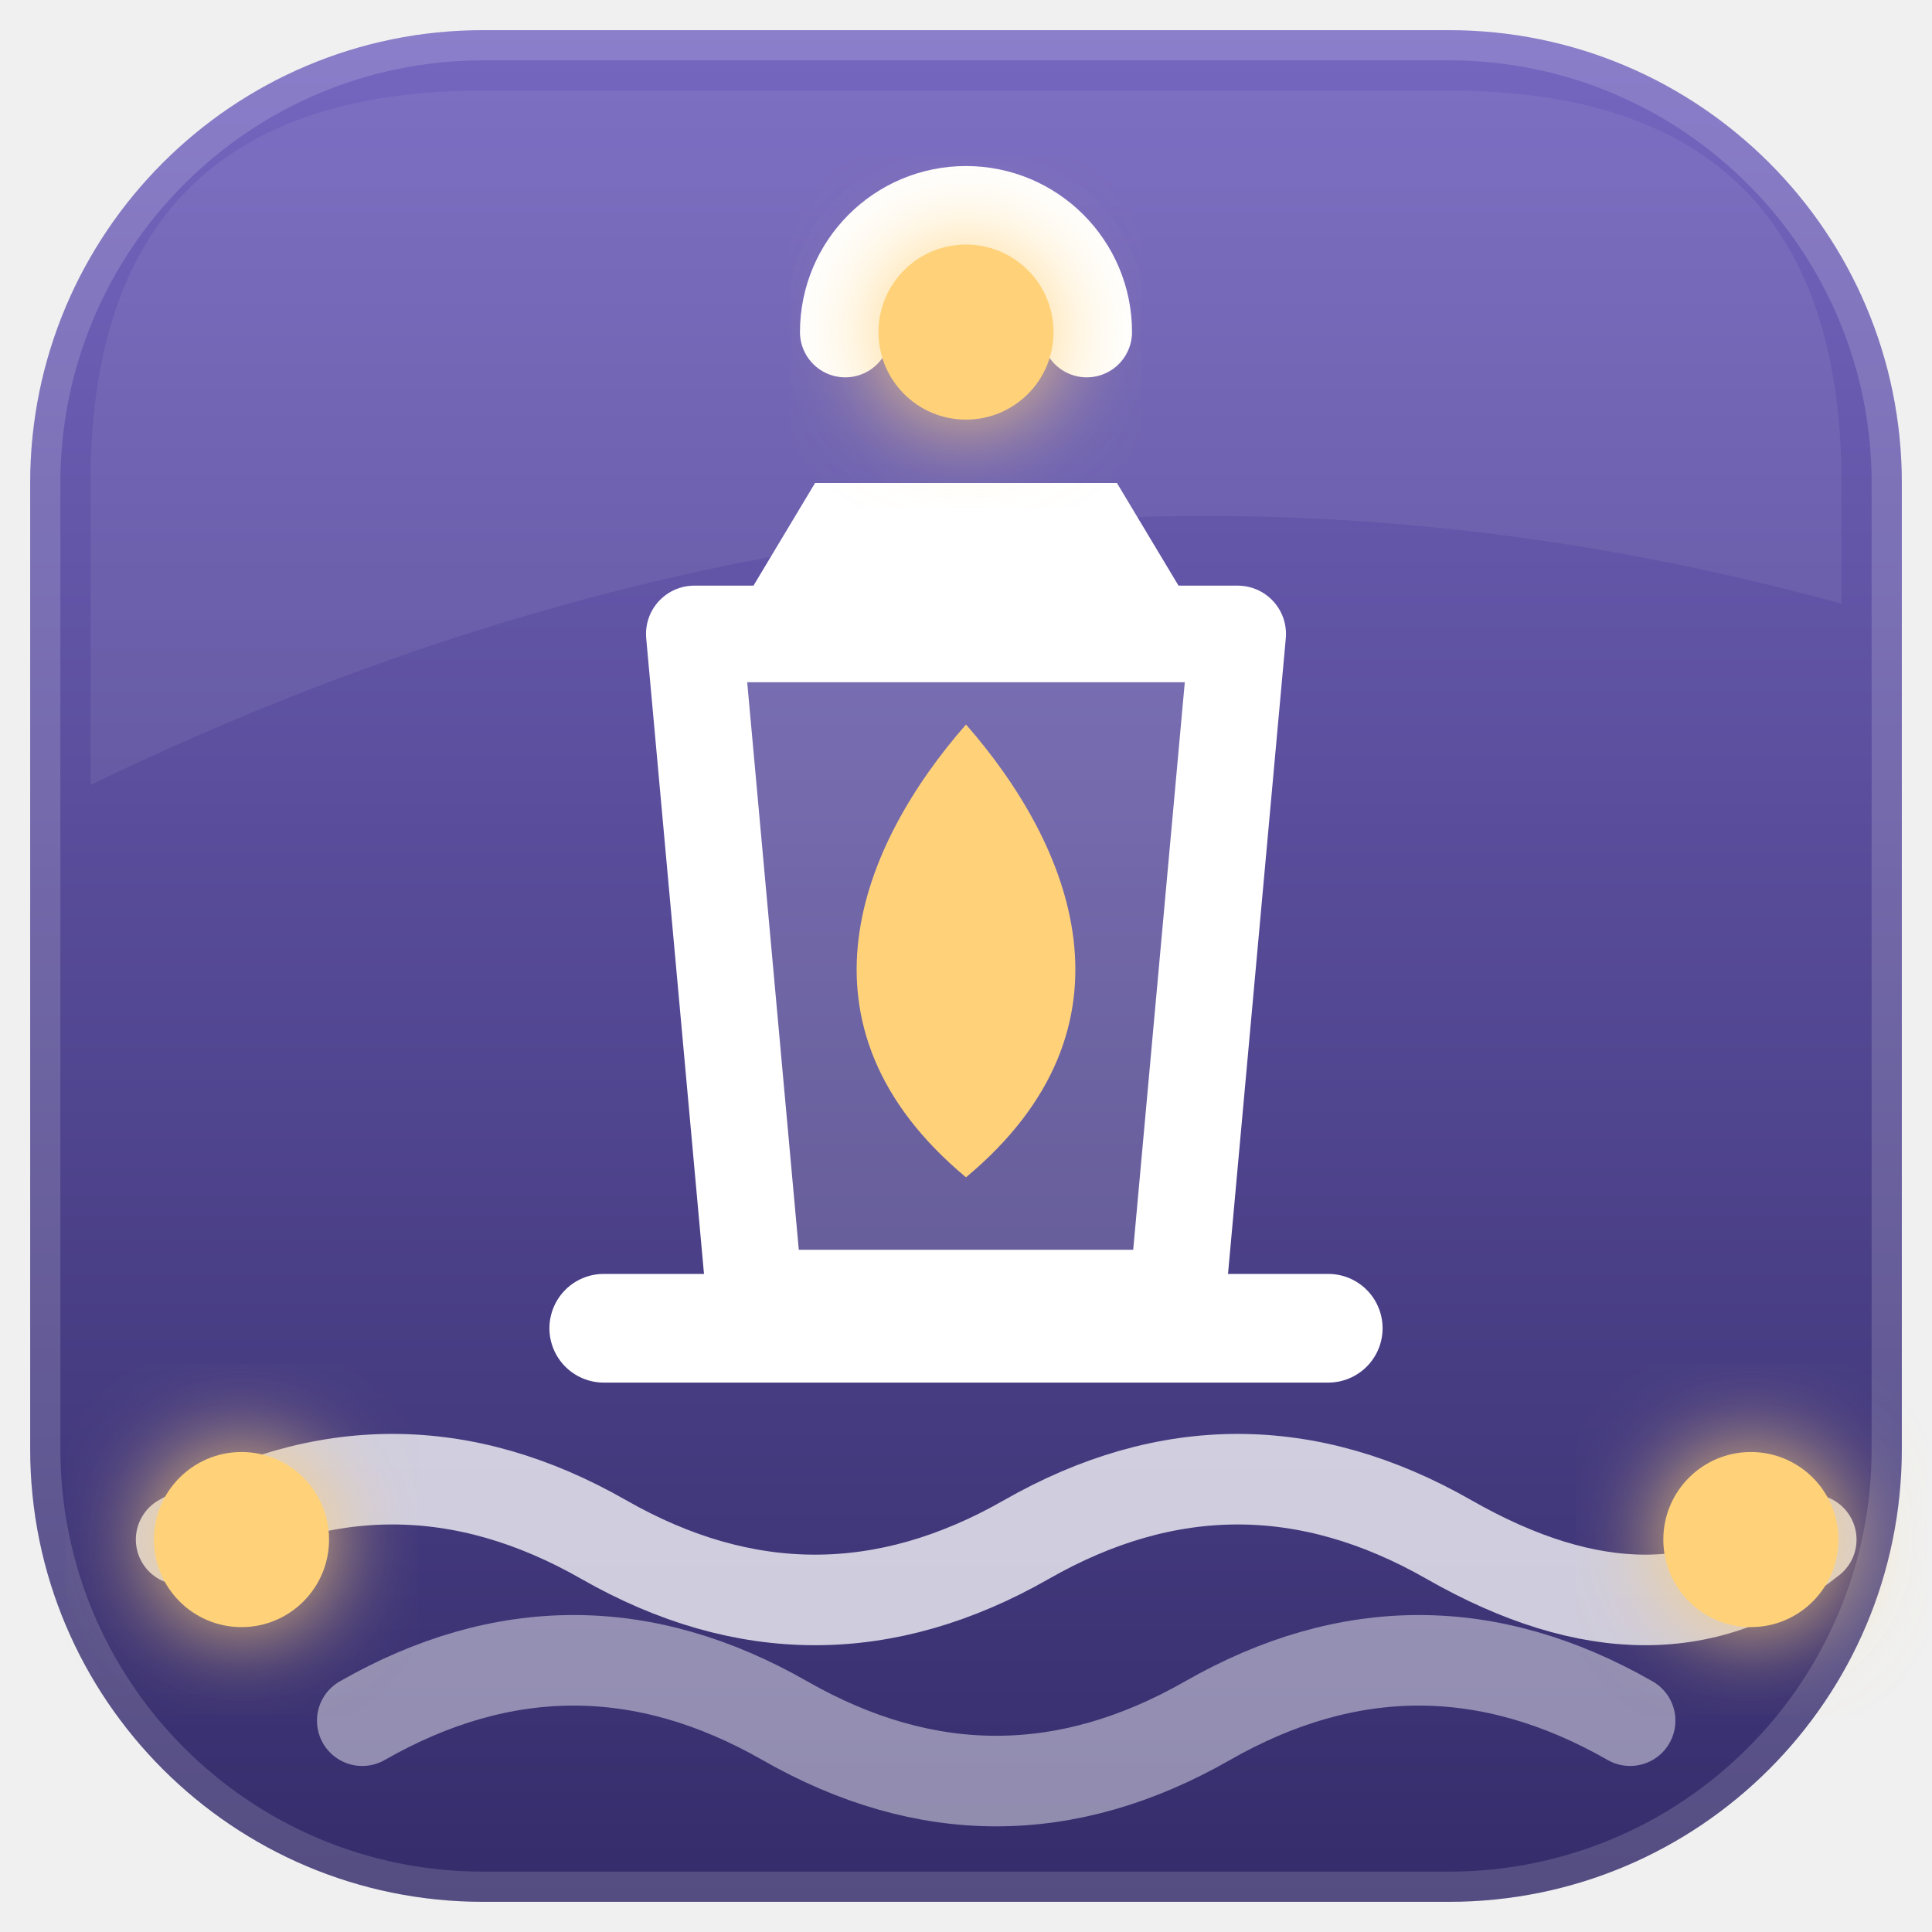
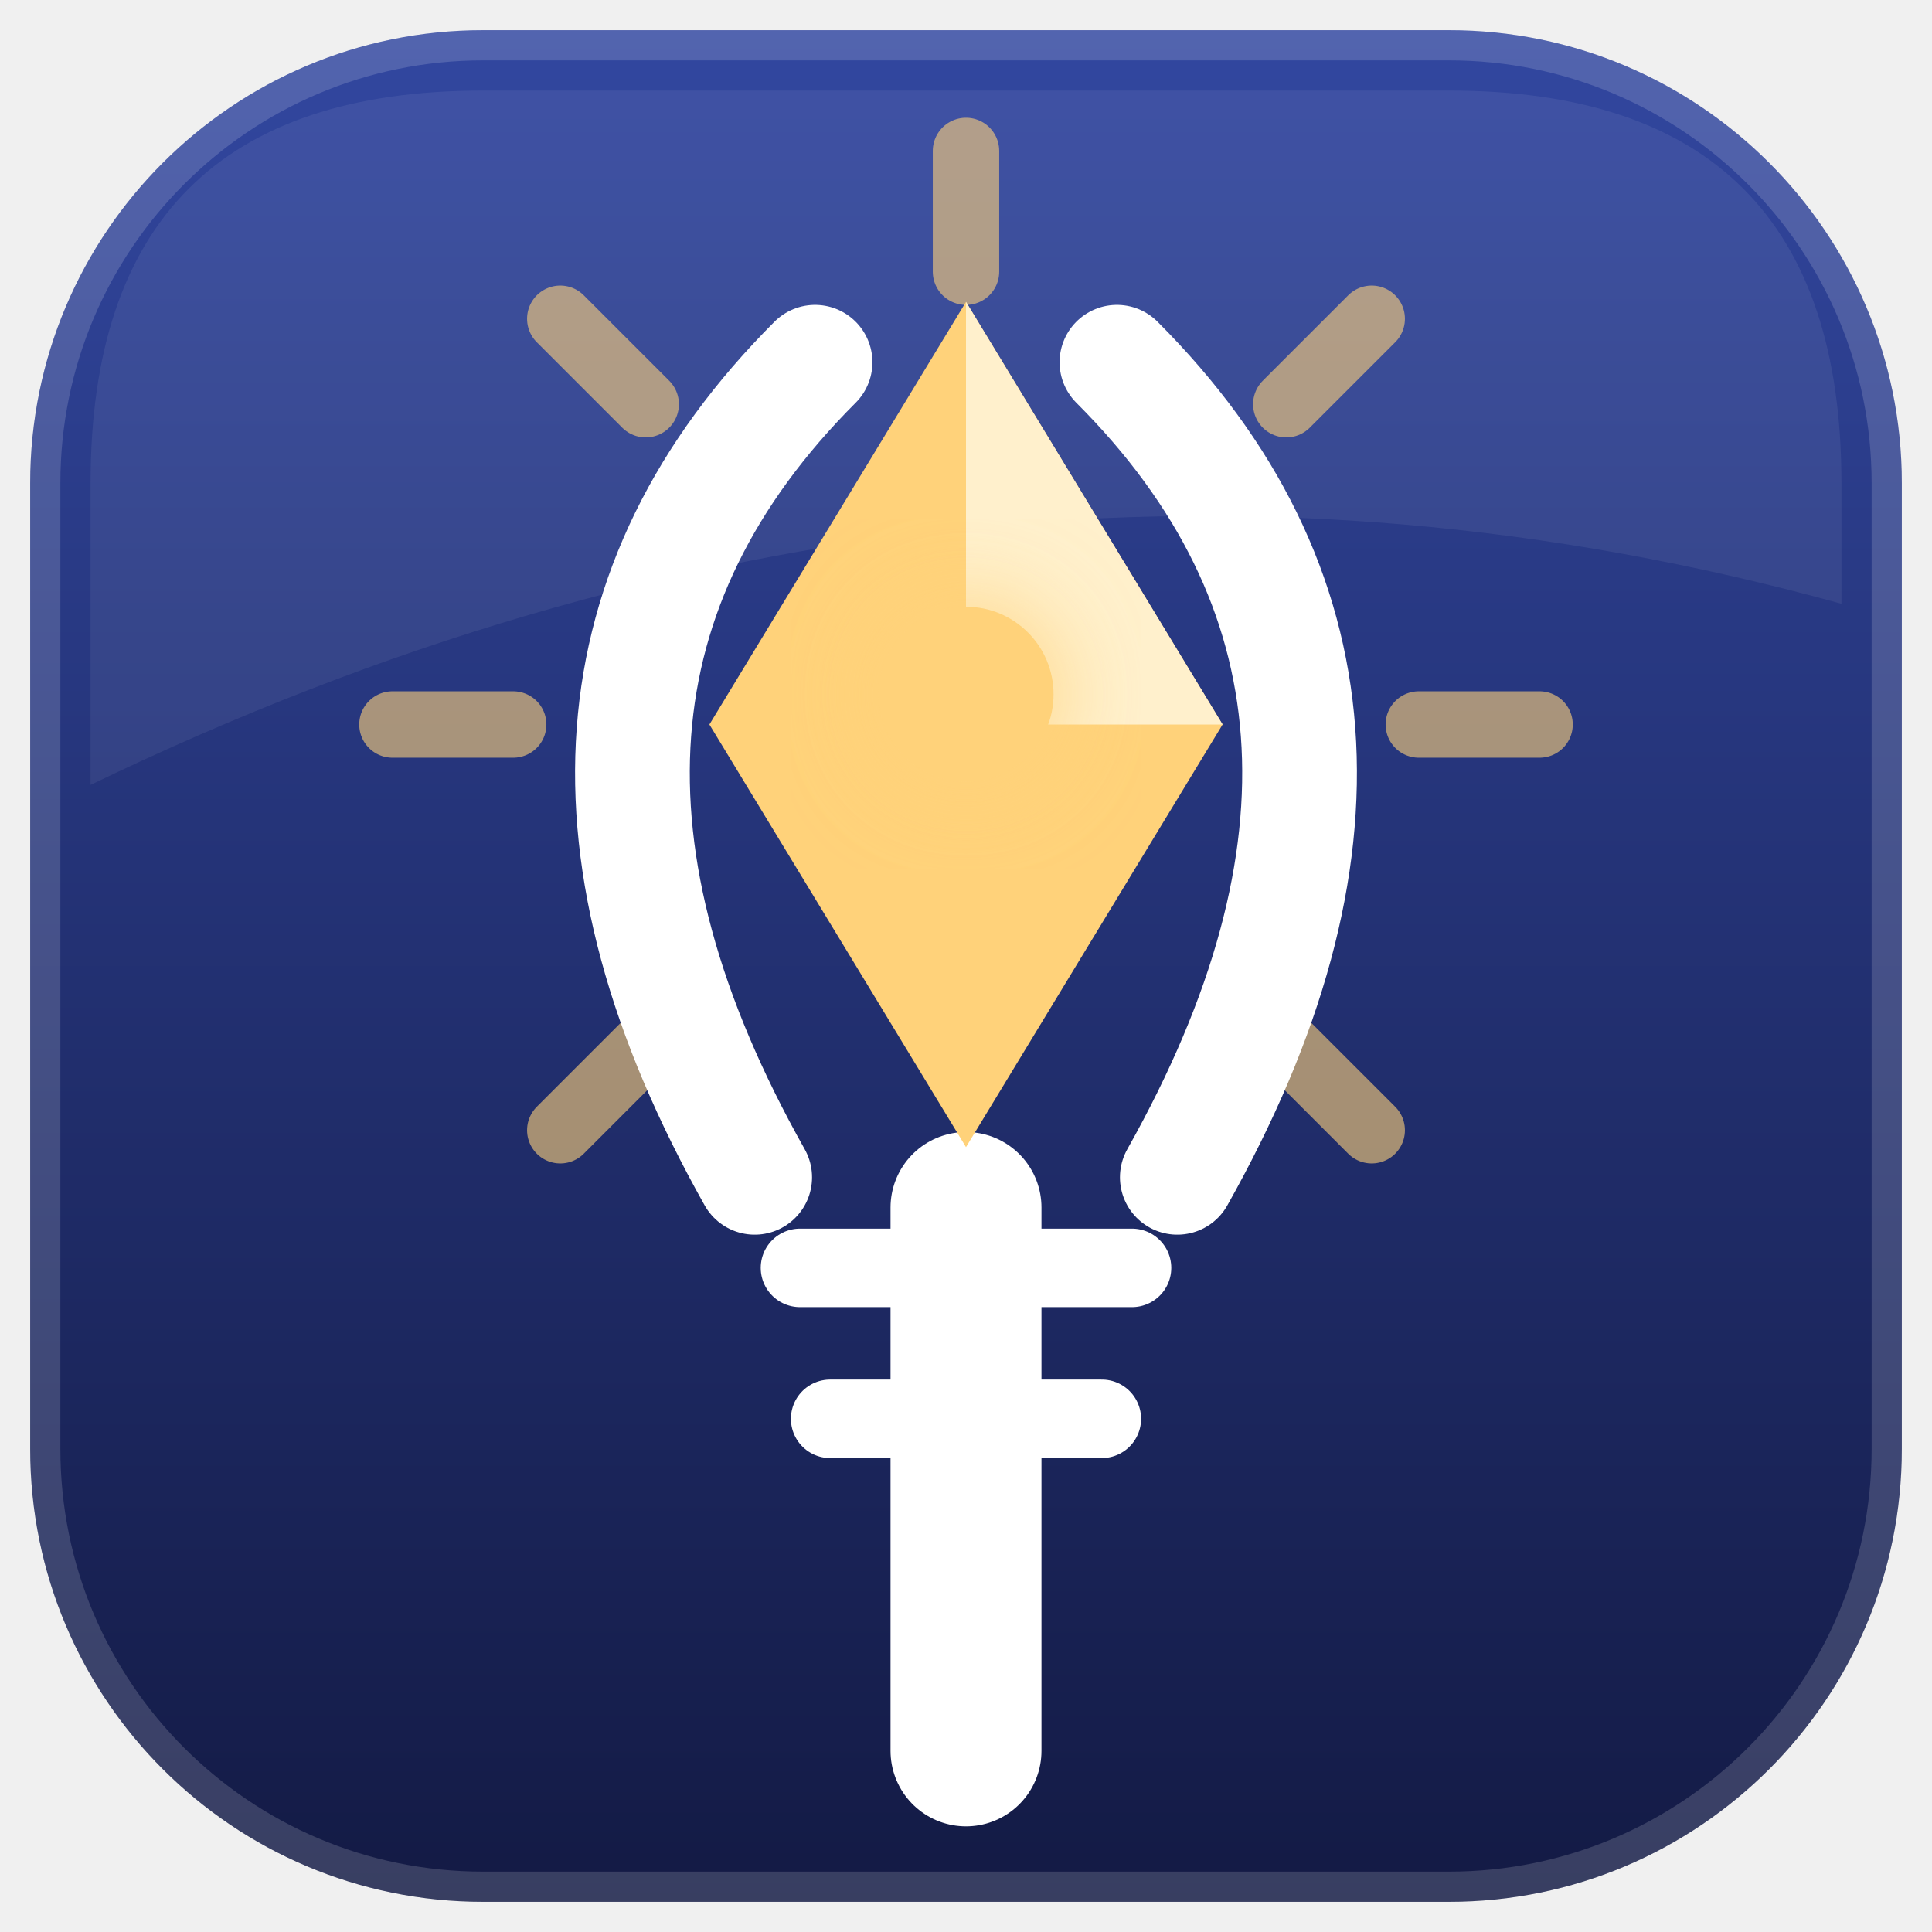
<svg xmlns="http://www.w3.org/2000/svg" viewBox="0 0 64 64" width="64" height="64" role="img" aria-label="Enshrouded">
  <defs>
    <linearGradient id="qubiq-enshrouded-bg" x1="0" y1="0" x2="0" y2="1">
-       <stop offset="0" stop-color="#7566c0" />
-       <stop offset="1" stop-color="#342c6a" />
+       <stop offset="0" stop-color="#3247a0" />
+       <stop offset="1" stop-color="#131a44" />
    </linearGradient>
    <filter id="qubiq-enshrouded-glow" x="-50%" y="-50%" width="200%" height="200%">
      <feGaussianBlur stdDeviation="1.6" result="b" />
      <feMerge>
        <feMergeNode in="b" />
        <feMergeNode in="SourceGraphic" />
      </feMerge>
    </filter>
  </defs>
  <rect x="1" y="1" width="62" height="62" rx="15" fill="url(#qubiq-enshrouded-bg)" />
  <rect x="1.5" y="1.5" width="61" height="61" rx="14.5" fill="none" stroke="#ffffff" stroke-opacity=".16" />
  <path d="M3 16 Q3 3 16 3 H48 Q61 3 61 16 V20 Q32 12 3 26 Z" fill="#ffffff" fill-opacity=".07" />
-   <path d="M28 11 A4 4 0 1 1 36 11" fill="none" stroke="#ffffff" stroke-width="3" stroke-linecap="round" stroke-linejoin="round" />
-   <path d="M24 21 H40 L37 16 H27 Z" fill="#ffffff" />
-   <path d="M23 21 H41 L39 43 H25 Z" fill="#ffffff" fill-opacity=".16" />
-   <path d="M23 21 H41 L39 43 H25 Z" fill="none" stroke="#ffffff" stroke-width="3.2" stroke-linecap="round" stroke-linejoin="round" />
-   <path d="M32 39 C26 34 28.5 28 32 24 C35.5 28 38 34 32 39 Z" fill="#ffd27a" />
-   <path d="M20 44 H44" fill="none" stroke="#ffffff" stroke-width="3.6" stroke-linecap="round" stroke-linejoin="round" />
-   <path d="M6 51 Q13 47 20 51 T34 51 T48 51 T60 51" fill="none" stroke="#ffffff" stroke-width="3" stroke-linecap="round" stroke-linejoin="round" stroke-opacity=".75" />
-   <path d="M12 57 Q19 53 26 57 T40 57 T54 57" fill="none" stroke="#ffffff" stroke-width="3" stroke-linecap="round" stroke-linejoin="round" stroke-opacity=".45" />
-   <circle cx="32" cy="11" r="2.9" fill="#ffd27a" filter="url(#qubiq-enshrouded-glow)" />
-   <circle cx="8" cy="51" r="2.9" fill="#ffd27a" filter="url(#qubiq-enshrouded-glow)" />
-   <circle cx="58" cy="51" r="2.9" fill="#ffd27a" filter="url(#qubiq-enshrouded-glow)" />
+   <path d="M32 9 L32 5 M42.61 13.39 L45.44 10.56 M47 24 L51 24 M42.61 34.61 L45.44 37.44 M32 39 L32 43 M21.39 34.61 L18.56 37.44 M17 24 L13 24 M21.39 13.39 L18.56 10.56" fill="none" stroke="#ffd27a" stroke-opacity=".6" stroke-width="2.2" stroke-linecap="round" />
+   <path d="M32 58 V40" fill="none" stroke="#ffffff" stroke-width="5" stroke-linecap="round" stroke-linejoin="round" />
+   <path d="M26.5 42 H37.5 M27.5 47 H36.5" fill="none" stroke="#ffffff" stroke-width="2.6" stroke-linecap="round" stroke-linejoin="round" />
+   <path d="M25 39 Q16 23 27 12" fill="none" stroke="#ffffff" stroke-width="3.8" stroke-linecap="round" stroke-linejoin="round" />
+   <path d="M39 39 Q48 23 37 12" fill="none" stroke="#ffffff" stroke-width="3.8" stroke-linecap="round" stroke-linejoin="round" />
+   <path d="M32 10 L40.5 24 L32 38 L23.5 24 Z" fill="#ffd27a" />
+   <path d="M32 10 L40.5 24 L32 24 Z" fill="#fff0cc" />
+   <circle cx="32" cy="23" r="2.9" fill="#ffd27a" filter="url(#qubiq-enshrouded-glow)" />
</svg>
